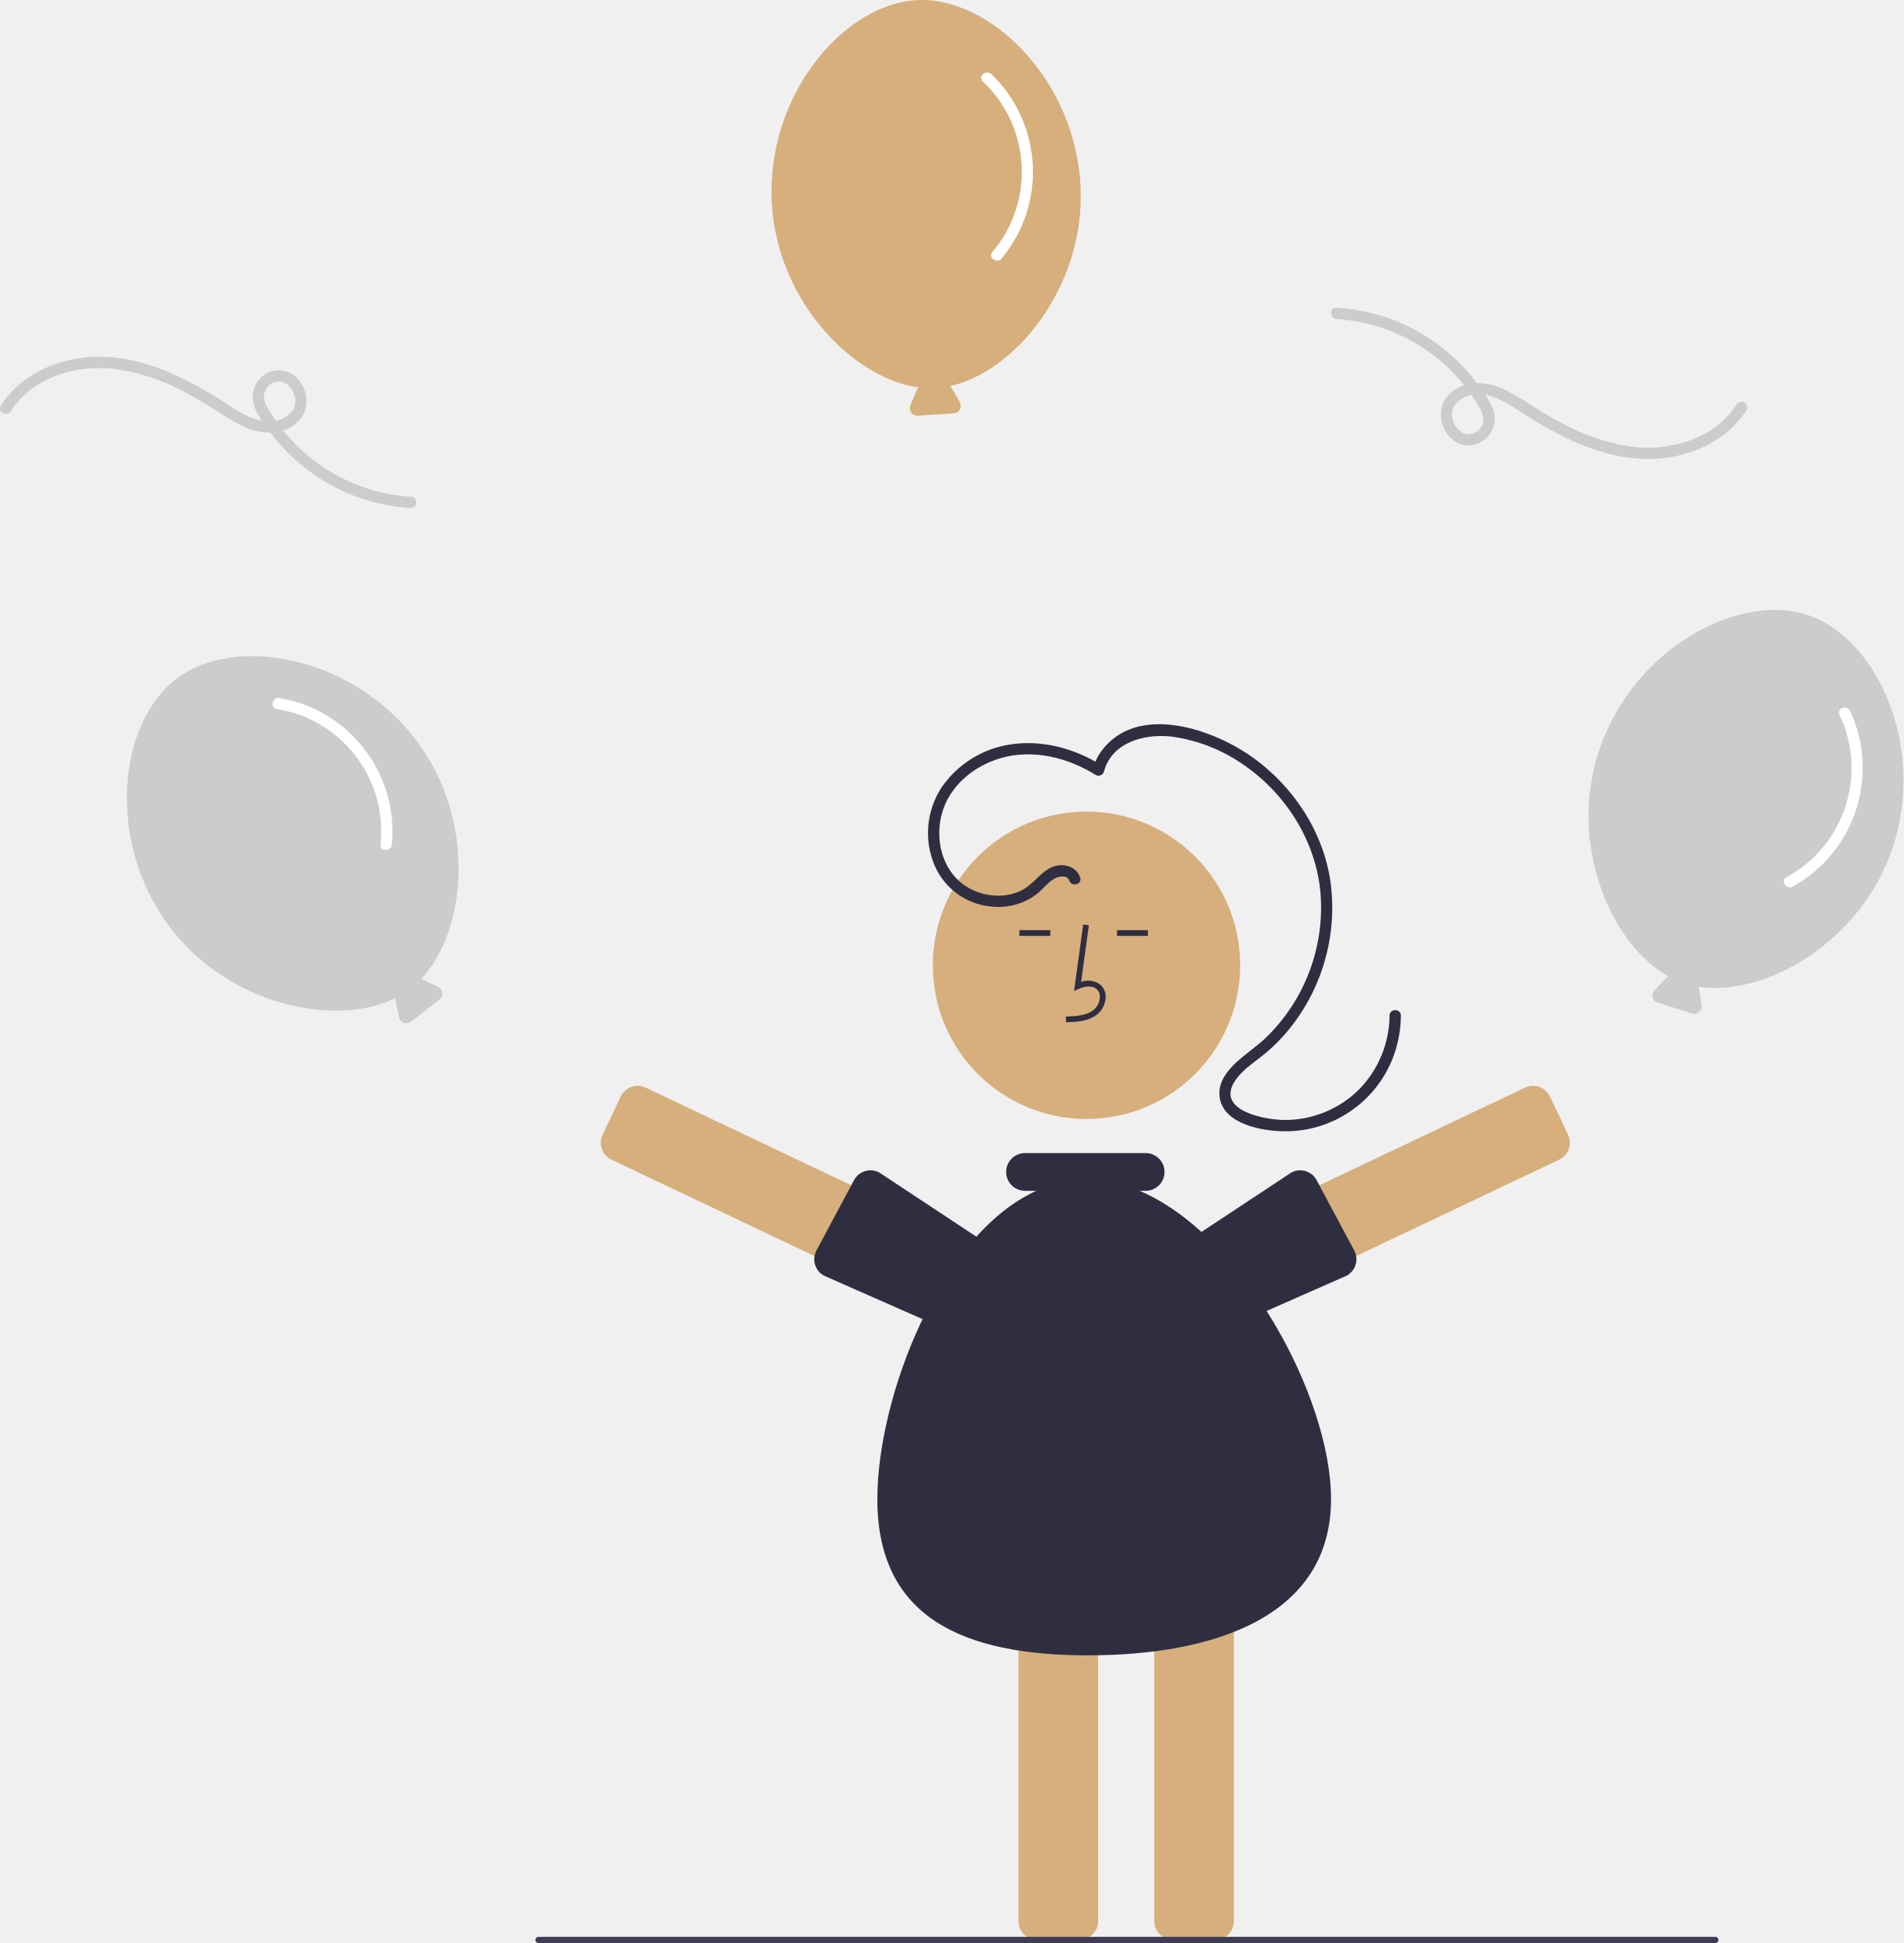
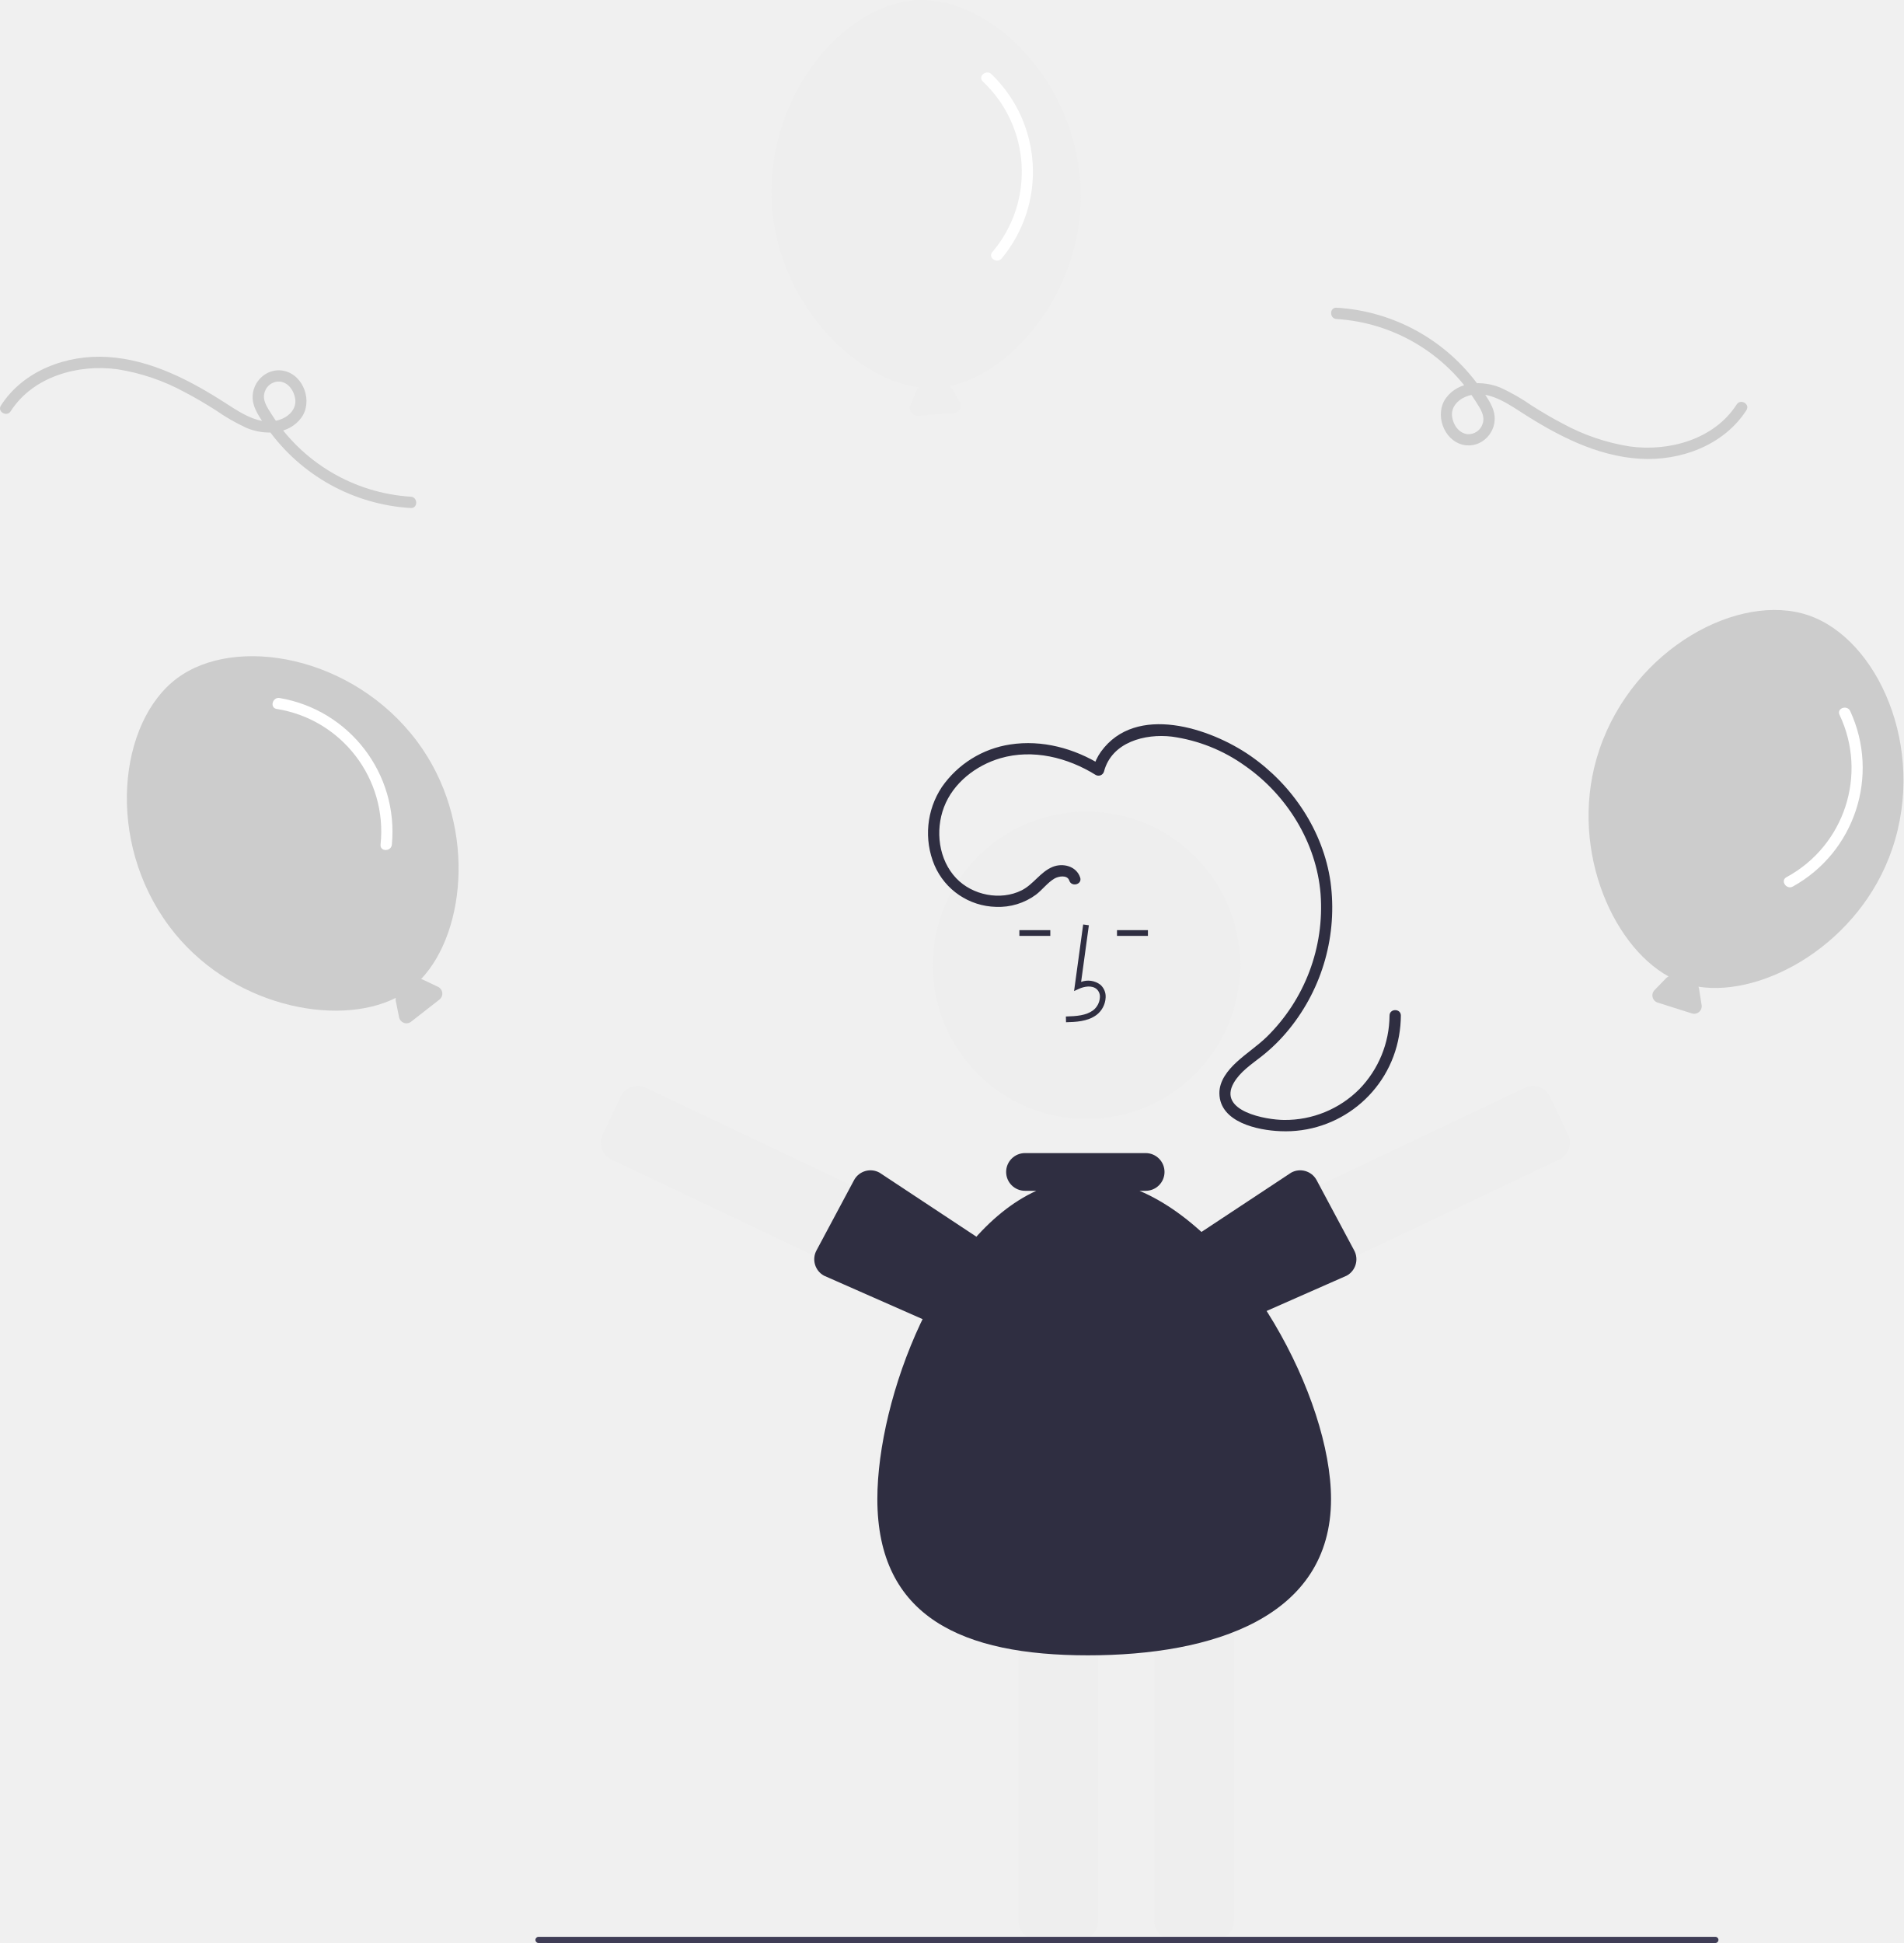
<svg xmlns="http://www.w3.org/2000/svg" id="bc9579c8-439b-4708-b474-a29af0000eb1" data-name="Layer 1" width="616.258" height="629" viewBox="0 0 616.258 629">
  <path d="M426.896,375.502c-20.785-27.815-58.827-34.528-77.73-20.403s-23.246,52.51-2.461,80.326c19.239,25.747,54.096,32.768,73.295,23.122a2.411,2.411,0,0,0-.011.914l1.082,5.351a2.442,2.442,0,0,0,3.896,1.44l9.166-7.161a2.442,2.442,0,0,0-.454-4.129l-4.931-2.345a2.417,2.417,0,0,0-.543-.17C443.004,436.803,446.177,401.305,426.896,375.502Z" transform="translate(-291.8712 -135.5)" fill="#ccc" />
  <path d="M381.431,365a40.17,40.17,0,0,1,33.644,43.918c-.223,2.345,3.441,2.33,3.662,0a43.923,43.923,0,0,0-36.332-47.45C380.099,361.077,379.108,364.606,381.431,365Z" transform="translate(-291.8712 -135.5)" fill="#fff" />
  <path d="M904.468,410.328c11.184-32.873-4.794-68.043-27.135-75.644s-56.453,10.527-67.637,43.4c-10.352,30.428,3.57,63.146,22.383,73.524a2.411,2.411,0,0,0-.76.508l-3.801,3.919a2.442,2.442,0,0,0,1.016,4.028l11.089,3.509a2.442,2.442,0,0,0,3.148-2.71l-.855-5.392a2.417,2.417,0,0,0-.166-.544C863.023,458.281,894.093,440.822,904.468,410.328Z" transform="translate(-291.8712 -135.5)" fill="#ccc" />
  <path d="M887.416,366.893a40.17,40.17,0,0,1-17.192,52.585c-2.06,1.142.025,4.155,2.071,3.02a43.923,43.923,0,0,0,18.584-56.8C889.898,363.576,886.428,364.755,887.416,366.893Z" transform="translate(-291.8712 -135.5)" fill="#fff" />
-   <path d="M641.717,196.15c-1.52-34.69-29.181-61.654-52.757-60.622s-48.774,30.312-47.254,65.002c1.407,32.11,26.262,57.536,47.56,60.372a2.411,2.411,0,0,0-.524.749l-2.118,5.032a2.442,2.442,0,0,0,2.41,3.384l11.607-.758a2.442,2.442,0,0,0,1.949-3.668l-2.755-4.714a2.417,2.417,0,0,0-.352-.446C620.52,255.882,643.127,228.33,641.717,196.15Z" transform="translate(-291.8712 -135.5)" fill="#d6af7c" />
+   <path d="M641.717,196.15c-1.52-34.69-29.181-61.654-52.757-60.622s-48.774,30.312-47.254,65.002c1.407,32.11,26.262,57.536,47.56,60.372a2.411,2.411,0,0,0-.524.749l-2.118,5.032a2.442,2.442,0,0,0,2.41,3.384l11.607-.758a2.442,2.442,0,0,0,1.949-3.668l-2.755-4.714a2.417,2.417,0,0,0-.352-.446C620.52,255.882,643.127,228.33,641.717,196.15Z" transform="translate(-291.8712 -135.5)" fill="#eeeeee" />
  <path d="M610.053,161.876a40.17,40.17,0,0,1,3.081,55.238c-1.505,1.812,1.532,3.862,3.027,2.062a43.923,43.923,0,0,0-3.316-59.67C611.161,157.883,608.356,160.242,610.053,161.876Z" transform="translate(-291.8712 -135.5)" fill="#fff" />
-   <circle cx="351.752" cy="312.489" r="49.752" fill="#d6af7c" />
-   <path d="M641.361,763.448H627.641a6.049,6.049,0,0,1-6.042-6.042v-114.355a6.049,6.049,0,0,1,6.042-6.042h13.72a6.049,6.049,0,0,1,6.042,6.042v114.355A6.049,6.049,0,0,1,641.361,763.448Z" transform="translate(-291.8712 -135.5)" fill="#d6af7c" />
-   <path d="M685.311,763.448h-13.72a6.049,6.049,0,0,1-6.042-6.042v-114.355a6.049,6.049,0,0,1,6.042-6.042H685.311a6.049,6.049,0,0,1,6.042,6.042v114.355A6.049,6.049,0,0,1,685.311,763.448Z" transform="translate(-291.8712 -135.5)" fill="#d6af7c" />
-   <path d="M607.058,544.697l-5.886,12.394a6.049,6.049,0,0,1-8.05,2.866L489.823,510.901a6.049,6.049,0,0,1-2.866-8.05l5.886-12.394a6.049,6.049,0,0,1,8.05-2.866l103.299,49.056A6.049,6.049,0,0,1,607.058,544.697Z" transform="translate(-291.8712 -135.5)" fill="#d6af7c" />
+   <circle cx="351.752" cy="312.489" r="49.752" fill="#eeeeee" />
+   <path d="M641.361,763.448H627.641a6.049,6.049,0,0,1-6.042-6.042v-114.355a6.049,6.049,0,0,1,6.042-6.042h13.72a6.049,6.049,0,0,1,6.042,6.042v114.355A6.049,6.049,0,0,1,641.361,763.448Z" transform="translate(-291.8712 -135.5)" fill="#eeeeee" />
+   <path d="M685.311,763.448h-13.72a6.049,6.049,0,0,1-6.042-6.042v-114.355a6.049,6.049,0,0,1,6.042-6.042H685.311a6.049,6.049,0,0,1,6.042,6.042v114.355A6.049,6.049,0,0,1,685.311,763.448Z" transform="translate(-291.8712 -135.5)" fill="#eeeeee" />
+   <path d="M607.058,544.697l-5.886,12.394a6.049,6.049,0,0,1-8.05,2.866L489.823,510.901a6.049,6.049,0,0,1-2.866-8.05l5.886-12.394a6.049,6.049,0,0,1,8.05-2.866l103.299,49.056A6.049,6.049,0,0,1,607.058,544.697Z" transform="translate(-291.8712 -135.5)" fill="#eeeeee" />
  <path d="M622.62,551.34a5.995,5.995,0,0,1-.631,4.13l-6.631,12.011a6.05,6.05,0,0,1-8.211,2.37l-48.542-21.399a6.048,6.048,0,0,1-2.369-8.21l-0-0L568.4,517.485a6.042,6.042,0,0,1,8.21-2.369l43.597,28.819c1.413.78,1.85,5.388,2.298,6.938C622.55,551.029,622.588,551.184,622.62,551.34Z" transform="translate(-291.8712 -135.5)" fill="#2f2e41" />
-   <path d="M682.303,536.646l103.299-49.056a6.049,6.049,0,0,1,8.05,2.866l5.886,12.394a6.049,6.049,0,0,1-2.866,8.05L693.373,559.957a6.049,6.049,0,0,1-8.05-2.866l-5.886-12.394A6.049,6.049,0,0,1,682.303,536.646Z" transform="translate(-291.8712 -135.5)" fill="#d6af7c" />
+   <path d="M682.303,536.646l103.299-49.056a6.049,6.049,0,0,1,8.05,2.866l5.886,12.394a6.049,6.049,0,0,1-2.866,8.05L693.373,559.957a6.049,6.049,0,0,1-8.05-2.866l-5.886-12.394A6.049,6.049,0,0,1,682.303,536.646Z" transform="translate(-291.8712 -135.5)" fill="#eeeeee" />
  <path d="M663.989,550.874c.448-1.551.885-6.158,2.298-6.938l43.597-28.819a6.042,6.042,0,0,1,8.21,2.369l12.164,22.756-0.0 0a6.048,6.048,0,0,1-2.369,8.21l-48.542,21.399a6.05,6.05,0,0,1-8.211-2.37l-6.631-12.011a5.995,5.995,0,0,1-.631-4.13C663.906,551.184,663.944,551.029,663.989,550.874Z" transform="translate(-291.8712 -135.5)" fill="#2f2e41" />
  <path d="M637,466.428l-.052-1.859c3.459-.096,6.508-.313,8.8-1.987a5.715,5.715,0,0,0,2.214-4.21,3.267,3.267,0,0,0-1.072-2.691c-1.521-1.285-3.969-.869-5.752-.051l-1.538.705,2.95-21.558,1.842.252-2.509,18.338a6.563,6.563,0,0,1,6.208.893,5.086,5.086,0,0,1,1.729,4.176,7.56,7.56,0,0,1-2.975,5.646C643.9,466.235,640.074,466.342,637,466.428Z" transform="translate(-291.8712 -135.5)" fill="#2f2e41" />
  <rect x="361.629" y="301.112" width="10.013" height="1.859" fill="#2f2e41" />
  <rect x="330.023" y="301.112" width="10.013" height="1.859" fill="#2f2e41" />
  <path d="M660.774,520.994h2.006a6.104,6.104,0,1,0,0-12.208H623.714a6.104,6.104,0,0,0,0,12.208h3.67c-31.352,14.264-51.47,66.955-51.47,99.79,0,38.252,27.607,50.59,68.166,50.59s78.712-12.339,78.712-50.59C722.792,587.949,694.454,535.259,660.774,520.994Z" transform="translate(-291.8712 -135.5)" fill="#2f2e41" />
  <path d="M641.574,419.575c-1.212-3.684-5.585-4.815-8.951-3.425-3.947,1.63-6.185,5.667-9.997,7.575-6.856,3.432-15.952,1.589-21.179-3.913-5.716-6.016-6.842-15.405-3.965-23.002,2.975-7.856,10.355-13.542,18.257-15.851,10.5-3.069,21.765-.253,30.86,5.408a1.848,1.848,0,0,0,2.69-1.094c2.501-9.555,13.289-12.336,21.958-11.311a53.079,53.079,0,0,1,23.712,9.463c13.552,9.455,23.106,24.856,24.445,41.435a58.686,58.686,0,0,1-17.45,46.332c-3.055,2.948-6.615,5.267-9.73,8.139-2.837,2.617-5.634,6.06-5.577,10.133.13,9.367,12.456,11.95,19.75,12.231a37.291,37.291,0,0,0,38.399-30.836,38.541,38.541,0,0,0,.602-6.585c.011-2.357-3.652-2.36-3.662,0a34.541,34.541,0,0,1-9.777,23.814,33.922,33.922,0,0,1-24.349,9.972c-5.823-.029-21.6-2.79-16.312-12.001,2.067-3.602,5.777-6.054,8.975-8.56a56.152,56.152,0,0,0,9.005-8.889,62.398,62.398,0,0,0,13.347-47.612c-2.361-16.515-12.374-31.438-25.997-40.862-12.97-8.973-36.942-16.908-48.278-1.362a16.437,16.437,0,0,0-2.591,5.525l2.69-1.094c-8.762-5.453-19.207-8.282-29.505-6.705a32.954,32.954,0,0,0-22.14,13.765,26.96,26.96,0,0,0-2.39,25.342,22.264,22.264,0,0,0,19.953,13.473,20.382,20.382,0,0,0,12.894-3.946c2.086-1.591,3.689-3.843,5.947-5.197,1.293-.776,4.2-1.32,4.836.612.733,2.229,4.271,1.274,3.532-.974Z" transform="translate(-291.8712 -135.5)" fill="#2f2e41" />
  <path d="M724.586,238.774a57.623,57.623,0,0,1,45.071,26.697c1.364,2.181,3.146,4.578,2.201,7.263a4.775,4.775,0,0,1-4.948,3.305c-2.785-.339-4.582-3.063-4.925-5.674-.389-2.961,1.7-5.286,4.279-6.386,6.303-2.689,12.662,1.466,17.796,4.782,11.698,7.556,24.565,14.389,38.74,15.25,13.115.797,27.179-4.346,34.474-15.719,1.276-1.99-1.893-3.828-3.162-1.849-7.235,11.28-21.86,15.331-34.577,13.587a67.219,67.219,0,0,1-21.636-7.345c-3.495-1.814-6.885-3.825-10.207-5.939a65.129,65.129,0,0,0-10.011-5.739c-5.837-2.398-13.565-2.211-17.642,3.31-3.804,5.151-.864,13.725,5.498,15.173,6.03,1.372,11.312-4.298,10.071-10.228-.635-3.033-2.919-6.001-4.687-8.48A61.29,61.29,0,0,0,724.586,235.112c-2.356-.117-2.35,3.546,0,3.662Z" transform="translate(-291.8712 -135.5)" fill="#ccc" />
  <path d="M424.856,296.298a57.623,57.623,0,0,1-45.071-26.697c-1.364-2.181-3.146-4.578-2.201-7.263a4.775,4.775,0,0,1,4.948-3.305c2.785.339,4.582,3.063,4.925,5.674.389,2.961-1.7,5.286-4.279,6.386-6.303,2.689-12.662-1.466-17.796-4.782-11.698-7.556-24.565-14.389-38.74-15.25-13.115-.797-27.179,4.346-34.474,15.719-1.276,1.99,1.893,3.828,3.162,1.849,7.235-11.28,21.86-15.331,34.577-13.587a67.219,67.219,0,0,1,21.636,7.345c3.495,1.814,6.885,3.825,10.207,5.939a65.13,65.13,0,0,0,10.011,5.739c5.837,2.398,13.565,2.211,17.642-3.31,3.804-5.151.864-13.725-5.498-15.173-6.03-1.372-11.312,4.298-10.071,10.228.635,3.033,2.919,6.001,4.687,8.48A61.29,61.29,0,0,0,424.856,299.96c2.356.117,2.35-3.546,0-3.662Z" transform="translate(-291.8712 -135.5)" fill="#ccc" />
  <path d="M847.218,764.5h-381a1,1,0,0,1,0-2h381a1,1,0,0,1,0,2Z" transform="translate(-291.8712 -135.5)" fill="#3f3d56" />
</svg>
